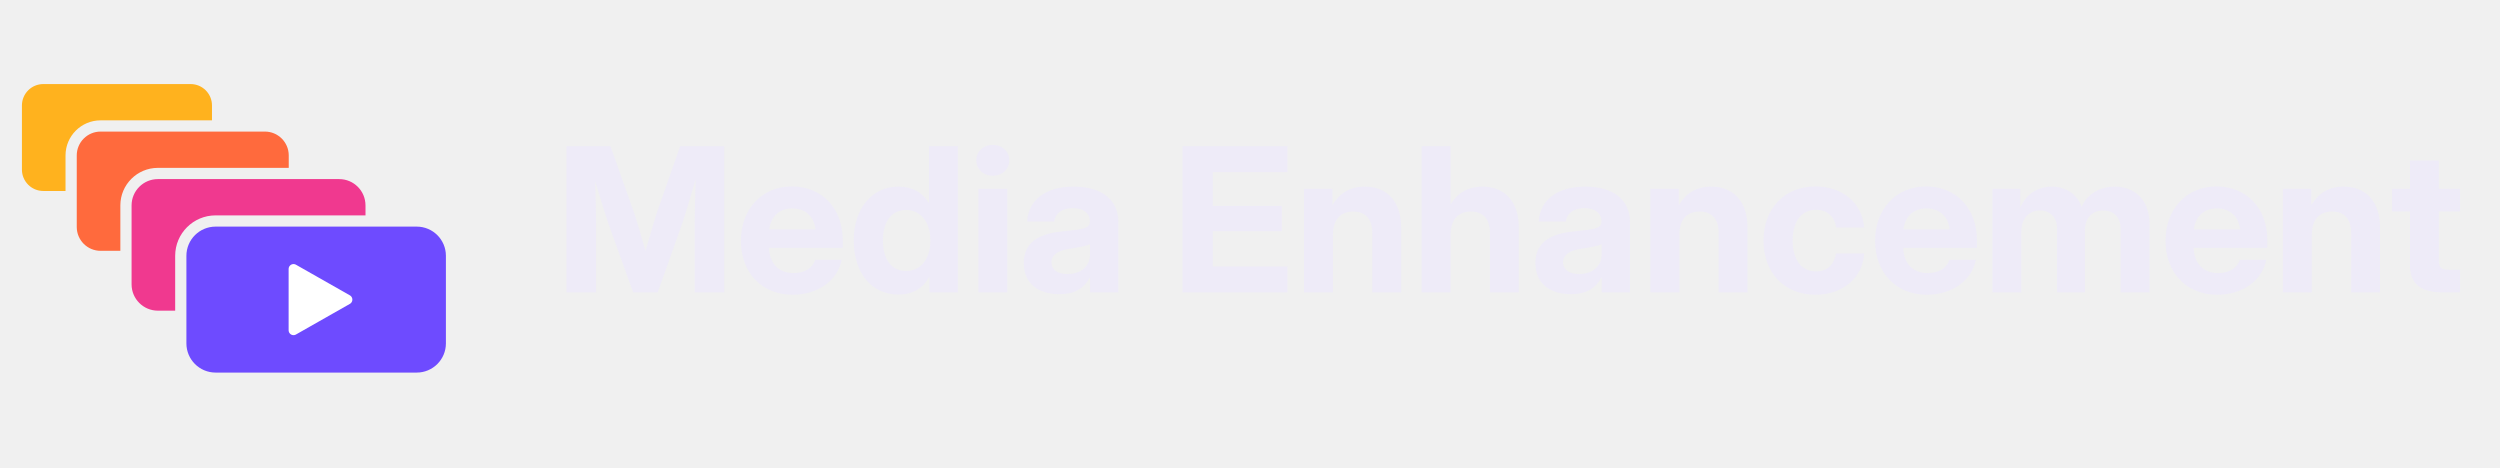
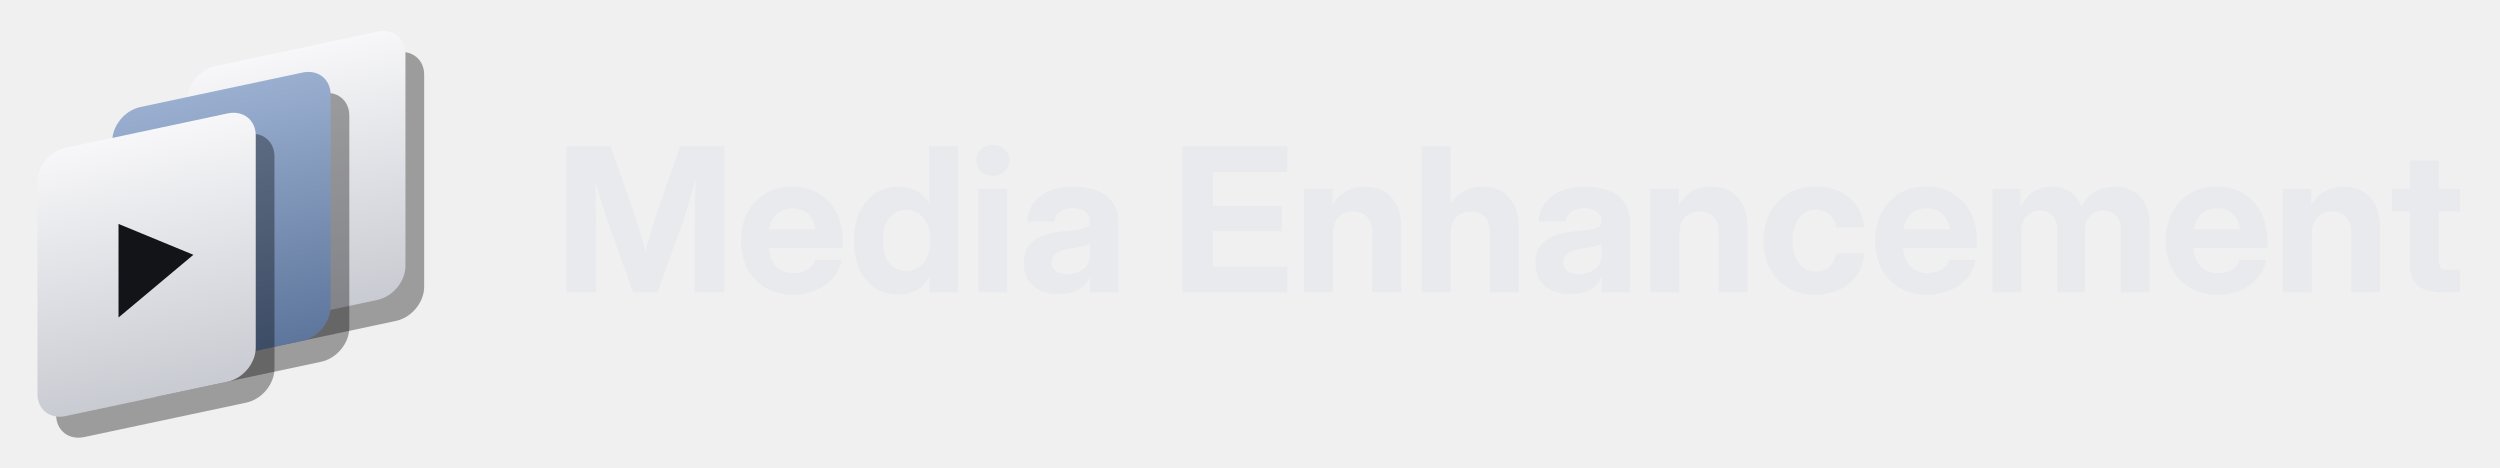
<svg xmlns="http://www.w3.org/2000/svg" width="513" height="96" viewBox="0 0 513 96">
-   <defs>
-     <mask id="m0" maskUnits="userSpaceOnUse" x="0" y="0" width="96" height="96">
-       <rect x="0" y="0" width="96" height="96" fill="#fff" />
-       <g fill="#000">
-         <rect x="13.446" y="24.696" width="48.108" height="29.077" rx="7.198" ry="7.198" />
-       </g>
-     </mask>
-     <mask id="m1" maskUnits="userSpaceOnUse" x="0" y="0" width="96" height="96">
-       <rect x="0" y="0" width="96" height="96" fill="#fff" />
-       <g fill="#000">
-         <rect x="24.696" y="34.446" width="52.608" height="31.608" rx="7.704" ry="7.704" />
-       </g>
-     </mask>
-     <mask id="m2" maskUnits="userSpaceOnUse" x="0" y="0" width="96" height="96">
-       <rect x="0" y="0" width="96" height="96" fill="#fff" />
-       <g fill="#000">
-         <rect x="35.946" y="44.196" width="57.858" height="34.561" rx="8.295" ry="8.295" />
-       </g>
-     </mask>
-   </defs>
-   <g mask="url(#m0)" fill="#FFB21E">
-     <rect x="4.5" y="17.25" width="39" height="21.938" rx="4.388" ry="4.388" />
-   </g>
-   <g mask="url(#m1)" fill="#FF6A3D">
-     <rect x="15.75" y="27" width="43.5" height="24.469" rx="4.894" ry="4.894" />
-   </g>
-   <g mask="url(#m2)" fill="#F0398F">
-     <rect x="27" y="36.75" width="48" height="27" rx="5.4" ry="5.4" />
-   </g>
-   <g fill="#6E4BFF">
-     <rect x="38.25" y="46.5" width="53.25" height="29.953" rx="5.991" ry="5.991" />
-   </g>
-   <path d="M60.23,55.19 L60.23,67.77 L71.30,61.48 Z" fill="#FFFFFF" stroke="#FFFFFF" stroke-width="2.01" stroke-linejoin="round" />
-   <path d="M116.235 60.0H122.315V45.745C122.315 43.752 122.215 40.389 122.134 37.208C123.161 40.57 124.168 43.893 124.792 45.745L129.926 60.0H134.96L140.034 45.745C140.678 43.832 141.725 40.289 142.752 36.785C142.671 40.087 142.55 43.651 142.55 45.745V60.0H148.611V30H139.57L134.678 43.973C134.134 45.745 133.188 48.906 132.463 51.483C131.738 48.906 130.792 45.745 130.228 43.973L125.275 30H116.235ZM162.664 60.483C167.819 60.483 171.926 57.544 172.711 53.315H167.295C166.752 54.966 165.161 56.034 162.846 56.034C159.725 56.034 157.913 54.0 157.812 50.859H172.933V49.268C172.933 42.785 168.725 38.255 162.463 38.255C156.362 38.255 152.034 42.906 152.034 49.389C152.034 55.852 156.221 60.483 162.664 60.483ZM157.852 47.074C158.174 44.416 159.926 42.765 162.584 42.765C165.262 42.765 167.034 44.416 167.336 47.074ZM184.389 60.443C187.188 60.443 189.463 59.215 190.691 56.738H190.711V60.0H196.55V30H190.631V41.678H190.611C189.242 39.383 187.107 38.295 184.349 38.295C178.913 38.295 175.188 42.826 175.188 49.349C175.188 56.013 178.832 60.443 184.389 60.443ZM185.919 55.611C183.04 55.611 181.168 53.336 181.168 49.349C181.168 45.362 183.04 43.087 185.919 43.087C188.919 43.087 190.913 45.564 190.913 49.349C190.913 53.154 188.919 55.611 185.919 55.611ZM200.758 60.0H206.698V38.738H200.758ZM203.718 36.06C205.671 36.06 207.101 34.711 207.101 32.899C207.101 31.087 205.671 29.738 203.718 29.738C201.765 29.738 200.336 31.087 200.336 32.899C200.336 34.711 201.765 36.06 203.718 36.06ZM217.389 60.362C220.651 60.362 222.483 59.074 223.611 57.0H223.691V60.0H229.49V45.584C229.49 41.034 226.148 38.295 220.329 38.295C214.49 38.295 211.027 41.074 210.765 45.463H216.342C216.483 43.832 217.933 42.705 220.148 42.705C222.322 42.705 223.631 43.792 223.631 45.362V45.503C223.631 46.872 222.262 47.054 218.376 47.436C213.946 47.839 210.081 49.208 210.081 54.0C210.081 58.248 213.141 60.362 217.389 60.362ZM219.04 56.235C217.047 56.235 215.758 55.349 215.758 53.839C215.758 52.148 217.369 51.362 219.403 51.06C221.315 50.758 222.987 50.477 223.671 50.094V52.228C223.671 54.523 221.899 56.235 219.04 56.235ZM242.658 60.0H264.181V54.685H248.859V47.436H263.034V42.262H248.859V35.315H264.181V30H242.658ZM273.523 48.181C273.523 44.879 275.235 43.409 277.691 43.409C280.168 43.409 281.597 44.919 281.597 47.779V60.0H287.517V46.691C287.517 41.315 284.597 38.295 280.067 38.295C277.007 38.295 274.852 39.664 273.423 42.081V38.738H267.584V60.0H273.523ZM297.664 48.181C297.664 44.879 299.376 43.409 301.832 43.409C304.309 43.409 305.738 44.919 305.738 47.779V60.0H311.658V46.691C311.658 41.315 308.738 38.295 304.208 38.295C301.208 38.295 299.094 39.604 297.664 41.94V30H291.725V60.0H297.664ZM322.369 60.362C325.631 60.362 327.463 59.074 328.591 57.0H328.671V60.0H334.47V45.584C334.47 41.034 331.128 38.295 325.309 38.295C319.47 38.295 316.007 41.074 315.745 45.463H321.322C321.463 43.832 322.913 42.705 325.128 42.705C327.302 42.705 328.611 43.792 328.611 45.362V45.503C328.611 46.872 327.242 47.054 323.356 47.436C318.926 47.839 315.06 49.208 315.06 54.0C315.06 58.248 318.121 60.362 322.369 60.362ZM324.02 56.235C322.027 56.235 320.738 55.349 320.738 53.839C320.738 52.148 322.349 51.362 324.383 51.06C326.295 50.758 327.966 50.477 328.651 50.094V52.228C328.651 54.523 326.879 56.235 324.02 56.235ZM344.597 48.181C344.597 44.879 346.309 43.409 348.765 43.409C351.242 43.409 352.671 44.919 352.671 47.779V60.0H358.591V46.691C358.591 41.315 355.671 38.295 351.141 38.295C348.081 38.295 345.926 39.664 344.497 42.081V38.738H338.658V60.0H344.597ZM372.544 60.483C378.201 60.483 382.268 56.919 382.53 52.007H376.752C376.369 54.242 375.02 55.691 372.624 55.691C369.644 55.691 367.852 53.255 367.852 49.389C367.852 45.503 369.624 43.047 372.624 43.047C375.0 43.047 376.49 44.517 376.792 46.691H382.53C382.148 41.738 378.141 38.255 372.544 38.255C366.161 38.255 361.872 42.805 361.872 49.389C361.872 55.973 366.141 60.483 372.544 60.483ZM395.396 60.483C400.55 60.483 404.658 57.544 405.443 53.315H400.027C399.483 54.966 397.893 56.034 395.577 56.034C392.456 56.034 390.644 54.0 390.544 50.859H405.664V49.268C405.664 42.785 401.456 38.255 395.195 38.255C389.094 38.255 384.765 42.906 384.765 49.389C384.765 55.852 388.953 60.483 395.396 60.483ZM390.584 47.074C390.906 44.416 392.658 42.765 395.315 42.765C397.993 42.765 399.765 44.416 400.067 47.074ZM408.846 60.0H414.785V47.456C414.785 44.718 416.477 43.188 418.591 43.188C420.664 43.188 422.114 44.617 422.114 46.832V60.0H427.832V47.195C427.832 44.819 429.262 43.188 431.557 43.188C433.591 43.188 435.161 44.436 435.161 46.993V60.0H441.081V45.906C441.081 41.034 438.04 38.295 433.953 38.295C430.872 38.295 428.255 39.846 427.148 42.443C426.262 39.846 423.866 38.295 421.007 38.295C418.309 38.295 415.832 39.685 414.564 42.564V38.738H408.846ZM454.993 60.483C460.148 60.483 464.255 57.544 465.04 53.315H459.624C459.081 54.966 457.49 56.034 455.174 56.034C452.054 56.034 450.242 54.0 450.141 50.859H465.262V49.268C465.262 42.785 461.054 38.255 454.792 38.255C448.691 38.255 444.362 42.906 444.362 49.389C444.362 55.852 448.55 60.483 454.993 60.483ZM450.181 47.074C450.503 44.416 452.255 42.765 454.913 42.765C457.591 42.765 459.362 44.416 459.664 47.074ZM474.383 48.181C474.383 44.879 476.094 43.409 478.55 43.409C481.027 43.409 482.456 44.919 482.456 47.779V60.0H488.376V46.691C488.376 41.315 485.456 38.295 480.926 38.295C477.866 38.295 475.711 39.664 474.282 42.081V38.738H468.443V60.0H474.383ZM504.805 38.738H500.456V32.94H494.517V38.738H490.852V43.389H494.517V54.362C494.517 58.228 496.671 60.0 501.342 60.0H504.805V55.349H502.53C500.919 55.349 500.456 54.886 500.456 53.436V43.389H504.805Z" fill="#EEEBF8" />
+   <svg x="0" y="0" width="96" height="96" viewBox="10 14 150 150">
+     <defs>
+       <linearGradient id="lf" x1="0" y1="0" x2="0" y2="1">
+         <stop offset="0" stop-color="#F7F7F9" />
+         <stop offset="1" stop-color="#C9CBD2" />
+       </linearGradient>
+       <linearGradient id="lg" x1="0" y1="0" x2="0" y2="1">
+         <stop offset="0" stop-color="#9AAFD0" />
+         <stop offset="1" stop-color="#5E769C" />
+       </linearGradient>
+     </defs>
+     <g transform="skewY(-12) translate(0 22)">
+       <rect x="76" y="38" width="70" height="86" rx="9" fill="#000" opacity=".35" />
+       <rect x="70" y="30" width="70" height="86" rx="9" fill="url(#lf)" />
+       <rect x="52" y="46" width="70" height="86" rx="9" fill="#000" opacity=".35" />
+       <rect x="46" y="38" width="70" height="86" rx="9" fill="url(#lg)" />
+       <rect x="28" y="54" width="70" height="86" rx="9" fill="#000" opacity=".35" />
+       <rect x="22" y="46" width="70" height="86" rx="9" fill="url(#lf)" />
+       <polygon points="48,74 48,104 72,89" fill="#131417" />
+     </g>
+   </svg>
+   <path d="M116.235 60.0H122.315V45.745C122.315 43.752 122.215 40.389 122.134 37.208C123.161 40.57 124.168 43.893 124.792 45.745L129.926 60.0H134.96L140.034 45.745C140.678 43.832 141.725 40.289 142.752 36.785C142.671 40.087 142.55 43.651 142.55 45.745V60.0H148.611V30H139.57L134.678 43.973C134.134 45.745 133.188 48.906 132.463 51.483C131.738 48.906 130.792 45.745 130.228 43.973L125.275 30H116.235ZM162.664 60.483C167.819 60.483 171.926 57.544 172.711 53.315H167.295C166.752 54.966 165.161 56.034 162.846 56.034C159.725 56.034 157.913 54.0 157.812 50.859H172.933V49.268C172.933 42.785 168.725 38.255 162.463 38.255C156.362 38.255 152.034 42.906 152.034 49.389C152.034 55.852 156.221 60.483 162.664 60.483ZM157.852 47.074C158.174 44.416 159.926 42.765 162.584 42.765C165.262 42.765 167.034 44.416 167.336 47.074ZM184.389 60.443C187.188 60.443 189.463 59.215 190.691 56.738H190.711V60.0H196.55V30H190.631V41.678H190.611C189.242 39.383 187.107 38.295 184.349 38.295C178.913 38.295 175.188 42.826 175.188 49.349C175.188 56.013 178.832 60.443 184.389 60.443ZM185.919 55.611C183.04 55.611 181.168 53.336 181.168 49.349C181.168 45.362 183.04 43.087 185.919 43.087C188.919 43.087 190.913 45.564 190.913 49.349C190.913 53.154 188.919 55.611 185.919 55.611ZM200.758 60.0H206.698V38.738H200.758ZM203.718 36.06C205.671 36.06 207.101 34.711 207.101 32.899C207.101 31.087 205.671 29.738 203.718 29.738C201.765 29.738 200.336 31.087 200.336 32.899C200.336 34.711 201.765 36.06 203.718 36.06ZM217.389 60.362C220.651 60.362 222.483 59.074 223.611 57.0H223.691V60.0H229.49V45.584C229.49 41.034 226.148 38.295 220.329 38.295C214.49 38.295 211.027 41.074 210.765 45.463H216.342C216.483 43.832 217.933 42.705 220.148 42.705C222.322 42.705 223.631 43.792 223.631 45.362V45.503C223.631 46.872 222.262 47.054 218.376 47.436C213.946 47.839 210.081 49.208 210.081 54.0C210.081 58.248 213.141 60.362 217.389 60.362ZM219.04 56.235C217.047 56.235 215.758 55.349 215.758 53.839C215.758 52.148 217.369 51.362 219.403 51.06C221.315 50.758 222.987 50.477 223.671 50.094V52.228C223.671 54.523 221.899 56.235 219.04 56.235ZM242.658 60.0H264.181V54.685H248.859V47.436H263.034V42.262H248.859V35.315H264.181V30H242.658ZM273.523 48.181C273.523 44.879 275.235 43.409 277.691 43.409C280.168 43.409 281.597 44.919 281.597 47.779V60.0H287.517V46.691C287.517 41.315 284.597 38.295 280.067 38.295C277.007 38.295 274.852 39.664 273.423 42.081V38.738H267.584V60.0H273.523ZM297.664 48.181C297.664 44.879 299.376 43.409 301.832 43.409C304.309 43.409 305.738 44.919 305.738 47.779V60.0H311.658V46.691C311.658 41.315 308.738 38.295 304.208 38.295C301.208 38.295 299.094 39.604 297.664 41.94V30H291.725V60.0H297.664ZM322.369 60.362C325.631 60.362 327.463 59.074 328.591 57.0H328.671V60.0H334.47V45.584C334.47 41.034 331.128 38.295 325.309 38.295C319.47 38.295 316.007 41.074 315.745 45.463H321.322C321.463 43.832 322.913 42.705 325.128 42.705C327.302 42.705 328.611 43.792 328.611 45.362V45.503C328.611 46.872 327.242 47.054 323.356 47.436C318.926 47.839 315.06 49.208 315.06 54.0C315.06 58.248 318.121 60.362 322.369 60.362ZM324.02 56.235C322.027 56.235 320.738 55.349 320.738 53.839C320.738 52.148 322.349 51.362 324.383 51.06C326.295 50.758 327.966 50.477 328.651 50.094V52.228C328.651 54.523 326.879 56.235 324.02 56.235ZM344.597 48.181C344.597 44.879 346.309 43.409 348.765 43.409C351.242 43.409 352.671 44.919 352.671 47.779V60.0H358.591V46.691C358.591 41.315 355.671 38.295 351.141 38.295C348.081 38.295 345.926 39.664 344.497 42.081V38.738H338.658V60.0H344.597ZM372.544 60.483C378.201 60.483 382.268 56.919 382.53 52.007H376.752C376.369 54.242 375.02 55.691 372.624 55.691C369.644 55.691 367.852 53.255 367.852 49.389C367.852 45.503 369.624 43.047 372.624 43.047C375.0 43.047 376.49 44.517 376.792 46.691H382.53C382.148 41.738 378.141 38.255 372.544 38.255C366.161 38.255 361.872 42.805 361.872 49.389C361.872 55.973 366.141 60.483 372.544 60.483ZM395.396 60.483C400.55 60.483 404.658 57.544 405.443 53.315H400.027C399.483 54.966 397.893 56.034 395.577 56.034C392.456 56.034 390.644 54.0 390.544 50.859H405.664V49.268C405.664 42.785 401.456 38.255 395.195 38.255C389.094 38.255 384.765 42.906 384.765 49.389C384.765 55.852 388.953 60.483 395.396 60.483ZM390.584 47.074C390.906 44.416 392.658 42.765 395.315 42.765C397.993 42.765 399.765 44.416 400.067 47.074ZM408.846 60.0H414.785V47.456C414.785 44.718 416.477 43.188 418.591 43.188C420.664 43.188 422.114 44.617 422.114 46.832V60.0H427.832V47.195C427.832 44.819 429.262 43.188 431.557 43.188C433.591 43.188 435.161 44.436 435.161 46.993V60.0H441.081V45.906C441.081 41.034 438.04 38.295 433.953 38.295C430.872 38.295 428.255 39.846 427.148 42.443C426.262 39.846 423.866 38.295 421.007 38.295C418.309 38.295 415.832 39.685 414.564 42.564V38.738H408.846ZM454.993 60.483C460.148 60.483 464.255 57.544 465.04 53.315H459.624C459.081 54.966 457.49 56.034 455.174 56.034C452.054 56.034 450.242 54.0 450.141 50.859H465.262V49.268C465.262 42.785 461.054 38.255 454.792 38.255C448.691 38.255 444.362 42.906 444.362 49.389C444.362 55.852 448.55 60.483 454.993 60.483ZM450.181 47.074C450.503 44.416 452.255 42.765 454.913 42.765C457.591 42.765 459.362 44.416 459.664 47.074ZM474.383 48.181C474.383 44.879 476.094 43.409 478.55 43.409C481.027 43.409 482.456 44.919 482.456 47.779V60.0H488.376V46.691C488.376 41.315 485.456 38.295 480.926 38.295C477.866 38.295 475.711 39.664 474.282 42.081V38.738H468.443V60.0H474.383ZM504.805 38.738H500.456V32.94H494.517V38.738H490.852V43.389H494.517V54.362C494.517 58.228 496.671 60.0 501.342 60.0H504.805V55.349H502.53C500.919 55.349 500.456 54.886 500.456 53.436V43.389H504.805Z" fill="#E9EAEE" />
</svg>
